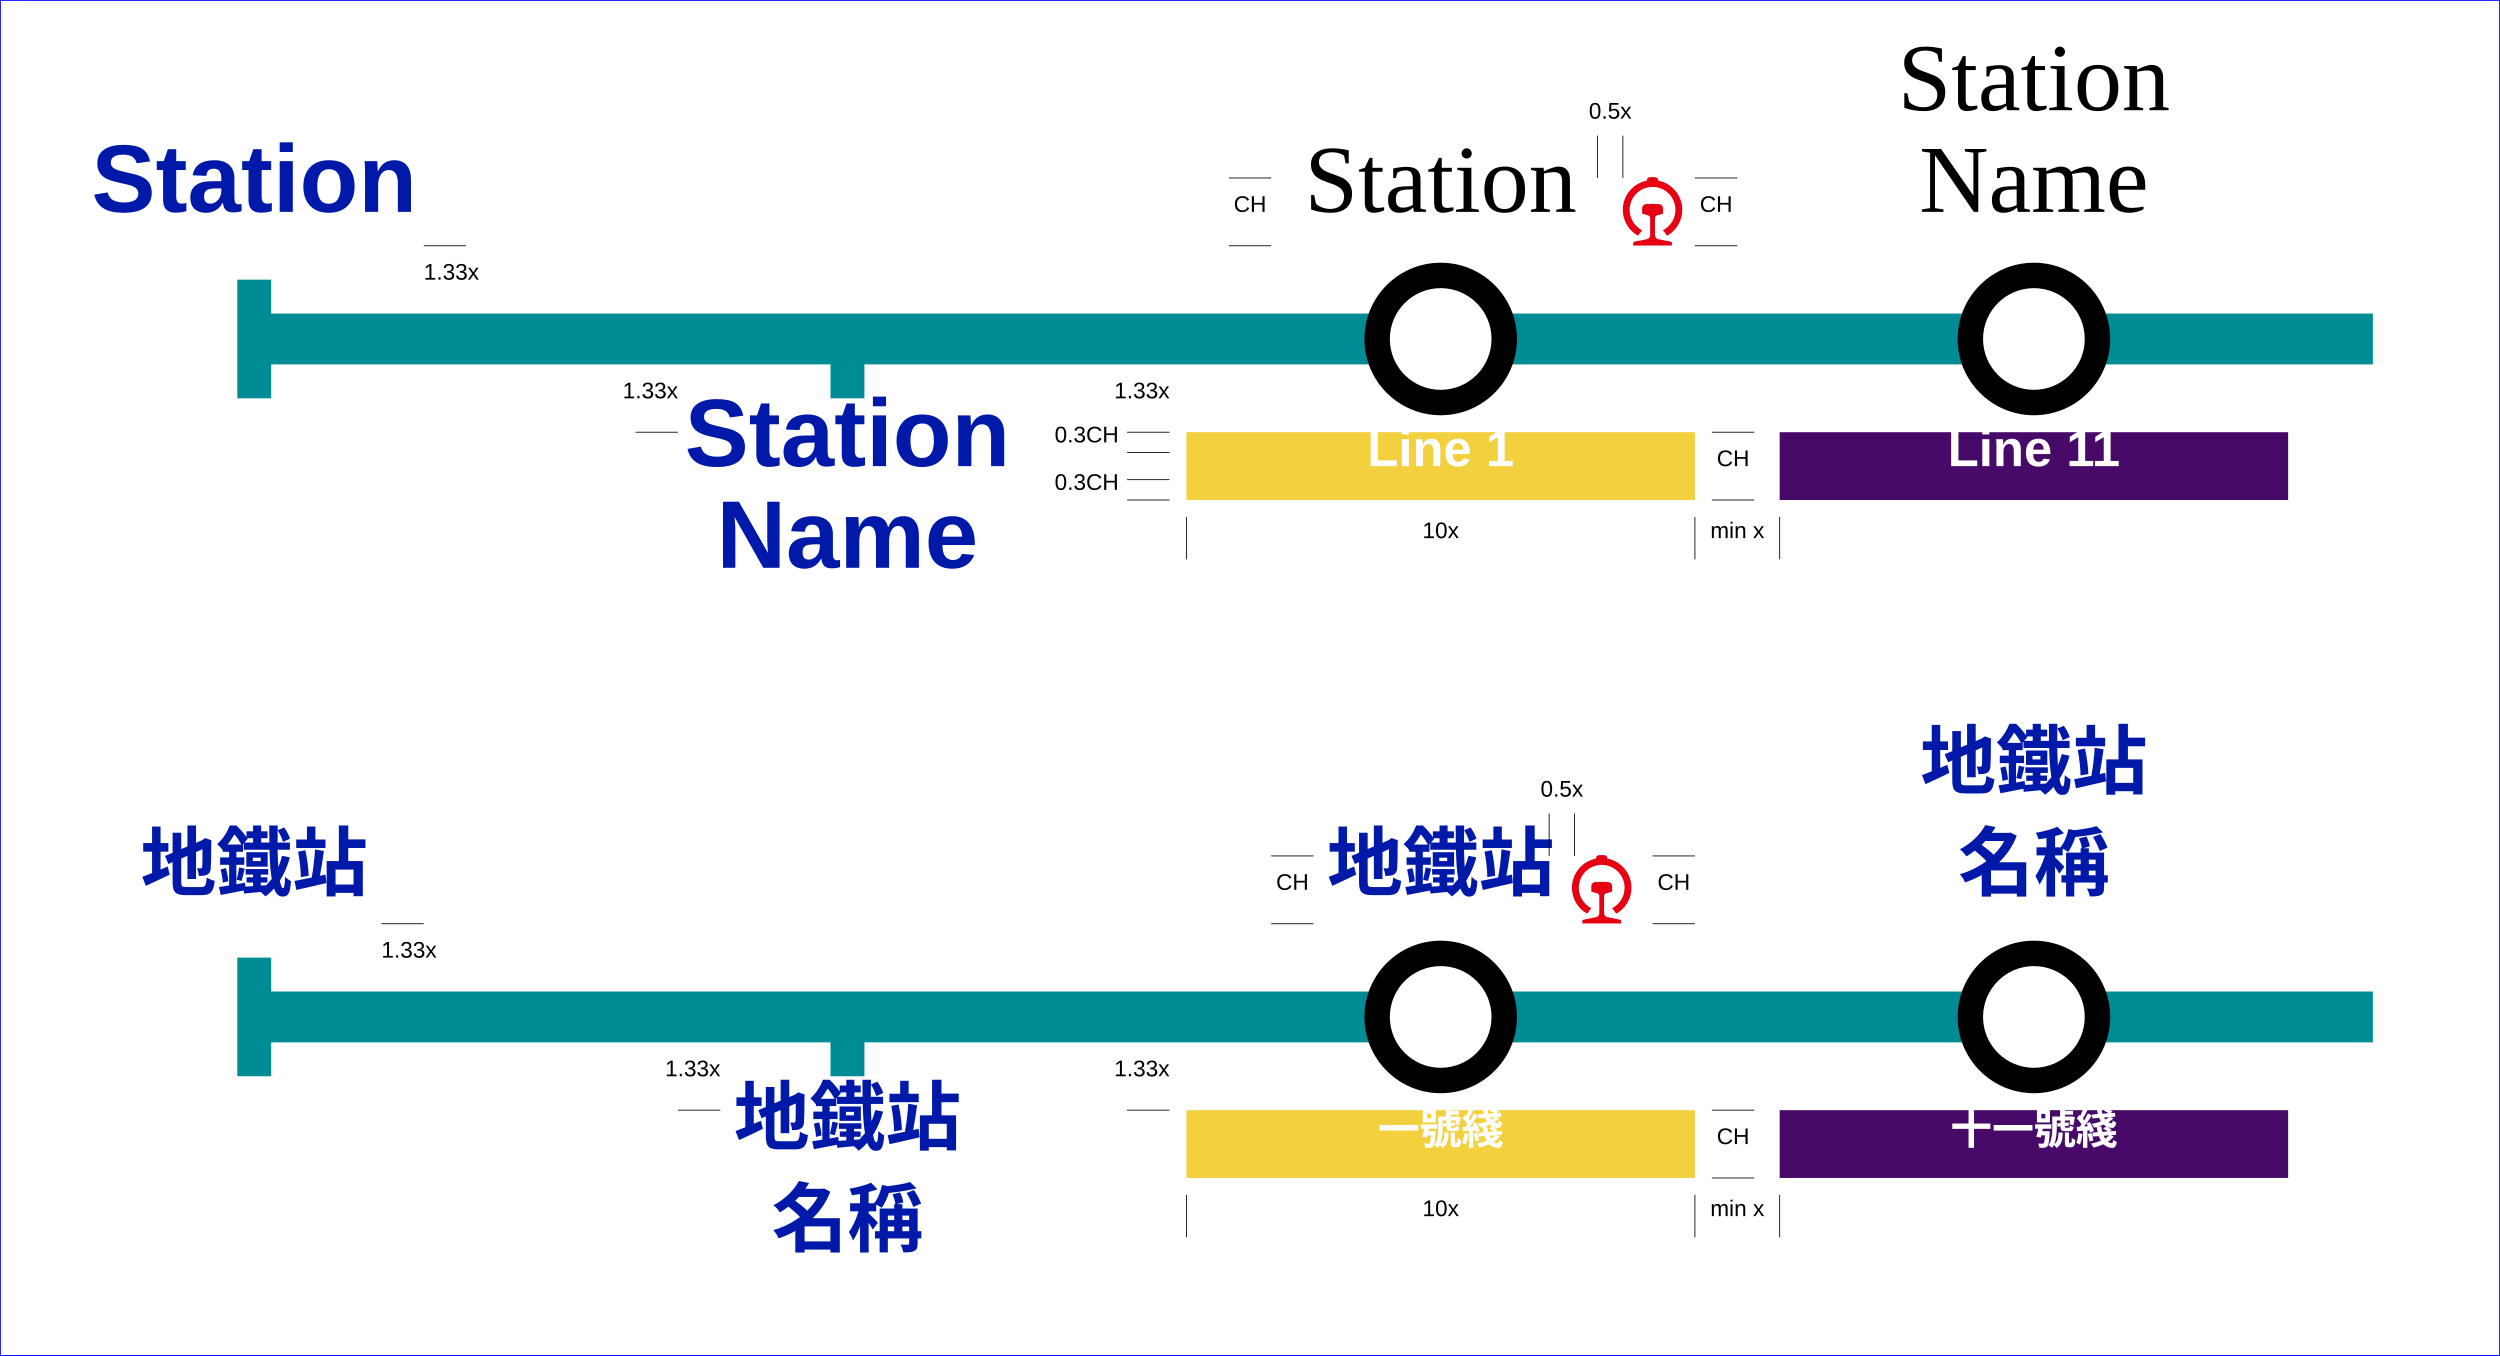
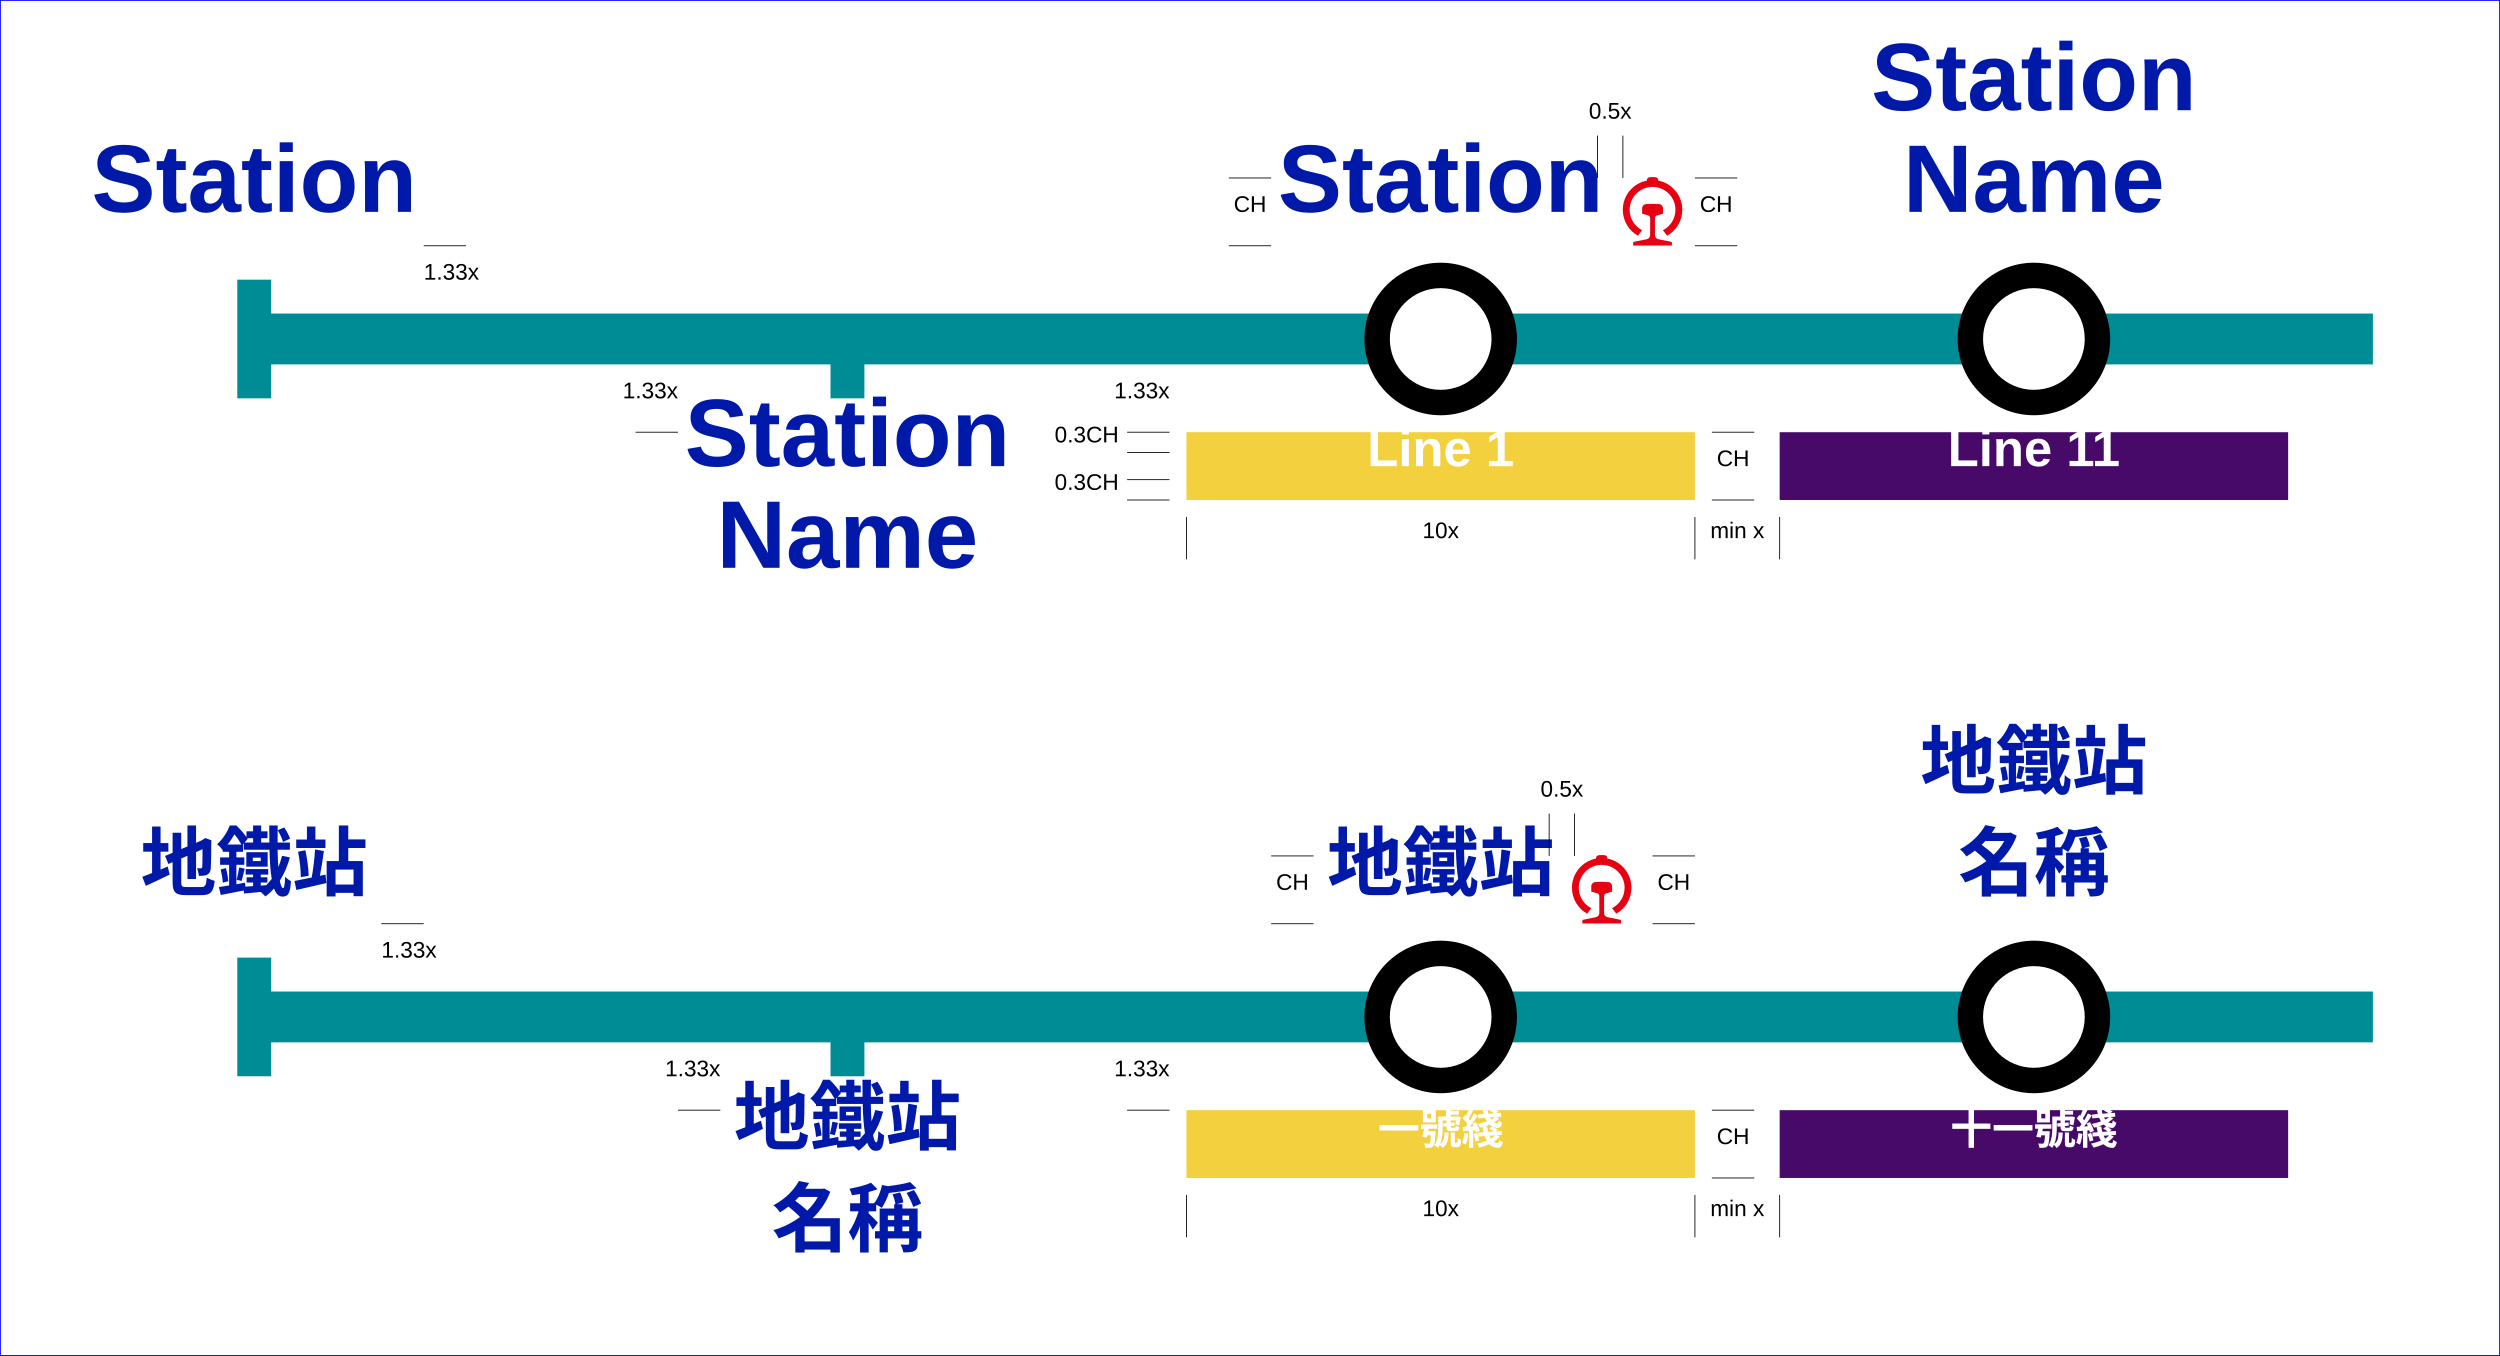
<svg xmlns="http://www.w3.org/2000/svg" xmlns:xlink="http://www.w3.org/1999/xlink" width="590" height="320" version="1.1" viewBox="60 10 295 160">
  <style type="text/css">
.LineDiagram {fill:none;stroke-width:6}
.FlagBox {fill:none;stroke-width:8}
.FlagBoxNameEN {
    font-family:Arial,"Hiragino Mincho ProN","PingFang HK","Meiryo UI",Meiryo,"Microsoft Jhenghei UI","Arial Unicode MS",sans-serif;
    font-weight:bold;
    alignment-baseline:middle;
    text-anchor:middle;
    font-size:4.5pt;
}
.FlagBoxNameZH {
    font-family:Arial,"Hiragino Mincho ProN","PingFang HK","Meiryo UI",Meiryo,"Microsoft Jhenghei UI","Arial Unicode MS",sans-serif;
    font-weight:bold;
    alignment-baseline:central;
    text-anchor:middle;
    font-size:3.7pt;
}
.NonMetro {stroke:#fff;stroke-width:2}
.StationTick {fill:none;stroke-width:4}
.StationName {
    font-family:Arial,"Hiragino Mincho ProN","PingFang HK","Meiryo UI",Meiryo,"Microsoft Jhenghei UI","Arial Unicode MS",sans-serif;
    fill:#0019A8;
    font-weight:bold;
    alignment-baseline:central;
}
.sline1 {stroke:#F3D03E}
.sline8 {stroke:#008C95}
.sline11 {stroke:#470A68}
.TfLLU {fill:#0019A8}
.CorporateGrey {fill:#868F98}
</style>
  <defs>
    <path id="st" class="StationTick" d="M 2,0 H 7" />
    <path id="term" class="StationTick" d="M -7,0 H 7" />
    <path id="flagbox" class="FlagBox" d="M -30,0 H 30" />
    <use xlink:href="#st" id="stline8" class="sline8" />
    <use xlink:href="#term" id="termline8" class="sline8" />
    <g id="fbenline1">
      <use xlink:href="#flagbox" class="sline1" />
      <text class="FlagBoxNameEN" fill="#fff">Line 1</text>
    </g>
    <g id="fbzhline1">
      <use xlink:href="#flagbox" class="sline1" />
      <text class="FlagBoxNameZH" fill="#fff">一號綫</text>
    </g>
    <g id="fbenline11">
      <use xlink:href="#flagbox" class="sline11" />
      <text class="FlagBoxNameEN" fill="#fff">Line 11</text>
    </g>
    <g id="fbzhline11">
      <use xlink:href="#flagbox" class="sline11" />
      <text class="FlagBoxNameZH" fill="#fff">十一號綫</text>
    </g>
    <g id="int">
      <circle cx="0" cy="0" r="9" fill="#000" />
      <circle cx="0" cy="0" r="6" fill="#fff" />
    </g>
    <g id="chinarail" transform="scale(0.0135) translate(-260,-305)" style="stroke:none;fill:#E60012">
      <path d="                 M169,273.5c0-19,14.7-34.8,33.7-36.3c18.9-1.5,38.1-2.2,57.4-2.2c19.3,0,38.4,0.8,57.3,2.2                 c19,1.5,33.7,17.3,33.7,36.3v47.3l-51.3,14.7c-11.2,3.2-18.9,13.4-18.9,25v147.8c0,17.4,12.2,32.3,29.3,35.7l110.6,22.1              c4.9,1,8.4,5.2,8.4,10.2V599H91v-22.7c0-5,3.5-9.2,8.4-10.2L209.9,544c17-3.4,29.3-18.3,29.3-35.7V360.5c0-11.6-7.7-21.8-18.9-25              L169,320.8V273.5z M309.4,31.7c0.2-1.2,0.3-2.4,0.3-3.6c0-14-11.1-25.4-24.9-26C276.6,1.4,268.3,1,260,1c-8.3,0-16.6,0.4-24.7,1.1              c-13.9,0.6-24.9,12-24.9,26c0,1.2,0.1,2.5,0.3,3.6C90.6,54.8,0,160.3,0,287c0,97.2,53.4,182,132.4,226.6l36.8-48.1              C104.3,432.4,59.8,364.9,59.8,287c0-110.6,89.6-200.2,200.2-200.2S460.2,176.4,460.2,287c0,77.9-44.5,145.4-109.4,178.5              c15,19.6,25.6,33.5,36.8,48.1C466.6,469,520,384.2,520,287C520,160.3,429.4,54.8,309.4,31.7z             " />
    </g>
    <g id="prdir" fill="#2f8072" stroke="none" transform="scale(0.0375) translate(-120,-110)">
      <path d="m 123.261,86.979 c 18.826,44.554 49.388,83.668 88.995,112.823 l 13.143,9.675 19.351,-26.286 -13.143,-9.675 c -48.909,-36.002 -82.086,-89.248 -93.069,-148.784 -0.418,3.388 -0.841,6.777 -1.384,10.135 -0.715,4.415 -1.538,8.803 -2.466,13.159 -0.928,4.357 -1.961,8.681 -3.099,12.973 -1.138,4.292 -2.379,8.549 -3.723,12.768 -1.343,4.219 -2.789,8.402 -4.335,12.542 -0.084,0.226 -0.185,0.444 -0.27,0.67 z" />
      <path d="M 75.718,153.262 C 104.986,114.754 123.694,68.776 129.262,19.911 L 131.11,3.696 98.68,0 96.832,16.215 c -6.875,60.34 -36.537,115.622 -82.703,154.786 3.147,-1.324 6.295,-2.645 9.479,-3.845 4.184,-1.578 8.4,-3.048 12.641,-4.412 4.24,-1.364 8.505,-2.621 12.794,-3.77 4.288,-1.15 8.598,-2.193 12.927,-3.128 4.328,-0.935 8.675,-1.764 13.035,-2.485 0.238,-0.04 0.477,-0.061 0.715,-0.099 z" />
      <path d="m 157.156,160.728 c -47.997,-5.973 -97.153,0.937 -142.205,20.66 L 0,187.933 13.089,217.834 28.039,211.289 c 55.633,-24.355 118.334,-26.465 175.385,-6.208 -2.725,-2.056 -5.449,-4.116 -8.085,-6.266 -3.466,-2.826 -6.854,-5.733 -10.163,-8.716 -3.309,-2.982 -6.537,-6.039 -9.685,-9.17 -3.148,-3.131 -6.214,-6.335 -9.196,-9.608 -2.982,-3.273 -5.881,-6.616 -8.694,-10.025 -0.153,-0.186 -0.292,-0.382 -0.445,-0.569 z" />
    </g>
  </defs>
  <rect x="60" y="10" width="295" height="160" style="fill:#fff" />
  <path stroke-width="6" class="sline8" d="M 90,50 H 340" />
  <use xlink:href="#termline8" transform="translate(90,50)rotate(-90)" />
  <use xlink:href="#stline8" transform="translate(160,50)rotate(90)" />
  <use xlink:href="#int" transform="translate(230,50)" />
  <use xlink:href="#int" transform="translate(300,50)" />
  <path stroke-width="6" class="sline8" d="M 90,130 H 340" />
  <use xlink:href="#termline8" transform="translate(90,130)rotate(-90)" />
  <use xlink:href="#stline8" transform="translate(160,130)rotate(90)" />
  <use xlink:href="#int" transform="translate(230,130)" />
  <use xlink:href="#int" transform="translate(300,130)" />
  <g font-size="8.5pt" text-anchor="middle">
    <text x="90" y="35" class="StationName">Station</text>
    <text x="160" y="65" class="StationName">Station<tspan x="160" dy="12" class="StationName">Name</tspan>
    </text>
-     <text x="230" y="35" alignment-baseline="central">Station</text>
+     <text x="230" y="35" class="StationName">Station</text>
    <use xlink:href="#chinarail" x="255" y="35" />
    <use xlink:href="#fbenline1" x="230" y="65" />
-     <text x="300" y="23" alignment-baseline="central">Station<tspan x="300" dy="12" alignment-baseline="central">Name</tspan>
+     <text x="300" y="23" class="StationName">Station<tspan x="300" dy="12" class="StationName">Name</tspan>
    </text>
    <use xlink:href="#fbenline11" x="300" y="65" />
  </g>
  <g class="StationName" font-size="6.7pt" text-anchor="middle">
    <text x="90" y="115" alignment-baseline="central">地鐵站</text>
    <text x="160" y="145" alignment-baseline="central">地鐵站<tspan x="160" dy="12" alignment-baseline="central">名稱</tspan>
    </text>
    <text x="230" y="115" alignment-baseline="central">地鐵站</text>
    <use xlink:href="#chinarail" x="249" y="115" />
    <use xlink:href="#fbzhline1" x="230" y="145" />
    <text x="300" y="103" alignment-baseline="central">地鐵站<tspan x="300" dy="12" alignment-baseline="central">名稱</tspan>
    </text>
    <use xlink:href="#fbzhline11" x="300" y="145" />
  </g>
  <path stroke-width="0.1" stroke="#000" d="         M 110,39 H 115         M 135,61 H 140         M 205,31 H 210         M 205,39 H 210         M 248.5,31 V 26         M 251.5,31 V 26         M 260,31 H 265         M 260,39 H 265         M 193,61 H 198         M 193,63.4 H 198         M 193,66.6 H 198         M 193,69 H 198         M 262,61 H 267         M 262,69 H 267         M 200,71 V 76         M 260,71 V 76         M 270,71 V 76     " />
  <text font-family="Arial" font-size="2pt" text-anchor="start" x="110" y="43" alignment-baseline="middle">1.33x</text>
  <text font-family="Arial" font-size="2pt" text-anchor="end" x="140" y="57" alignment-baseline="middle">1.33x</text>
  <text font-family="Arial" font-size="2pt" text-anchor="middle" x="207.5" y="35" alignment-baseline="middle">CH</text>
  <text font-family="Arial" font-size="2pt" text-anchor="middle" x="250" y="24" alignment-baseline="middle">0.5x</text>
  <text font-family="Arial" font-size="2pt" text-anchor="middle" x="262.5" y="35" alignment-baseline="middle">CH</text>
  <text font-family="Arial" font-size="2pt" text-anchor="end" x="198" y="57" alignment-baseline="middle">1.33x</text>
  <text font-family="Arial" font-size="2pt" text-anchor="end" x="192" y="62.2" alignment-baseline="middle">0.3CH</text>
  <text font-family="Arial" font-size="2pt" text-anchor="end" x="192" y="67.8" alignment-baseline="middle">0.3CH</text>
  <text font-family="Arial" font-size="2pt" text-anchor="middle" x="264.5" y="65" alignment-baseline="middle">CH</text>
  <text font-family="Arial" font-size="2pt" text-anchor="middle" x="230" y="73.5" alignment-baseline="middle">10x</text>
  <text font-family="Arial" font-size="2pt" text-anchor="middle" x="265" y="73.5" alignment-baseline="middle">min x</text>
  <path stroke-width="0.1" stroke="#000" d="         M 105,119 H 110         M 140,141 H 145         M 210,111 H 215         M 210,119 H 215         M 242.8,111 V 106         M 245.8,111 V 106         M 255,111 H 260         M 255,119 H 260         M 193,141 H 198                  M 262,141 H 267         M 262,149 H 267         M 200,151 V 156         M 260,151 V 156         M 270,151 V 156     " />
  <text font-family="Arial" font-size="2pt" text-anchor="start" x="105" y="123" alignment-baseline="middle">1.33x</text>
  <text font-family="Arial" font-size="2pt" text-anchor="end" x="145" y="137" alignment-baseline="middle">1.33x</text>
  <text font-family="Arial" font-size="2pt" text-anchor="middle" x="212.5" y="115" alignment-baseline="middle">CH</text>
  <text font-family="Arial" font-size="2pt" text-anchor="middle" x="244.3" y="104" alignment-baseline="middle">0.5x</text>
  <text font-family="Arial" font-size="2pt" text-anchor="middle" x="257.5" y="115" alignment-baseline="middle">CH</text>
  <text font-family="Arial" font-size="2pt" text-anchor="end" x="198" y="137" alignment-baseline="middle">1.33x</text>
  <text font-family="Arial" font-size="2pt" text-anchor="middle" x="264.5" y="145" alignment-baseline="middle">CH</text>
  <text font-family="Arial" font-size="2pt" text-anchor="middle" x="230" y="153.5" alignment-baseline="middle">10x</text>
  <text font-family="Arial" font-size="2pt" text-anchor="middle" x="265" y="153.5" alignment-baseline="middle">min x</text>
  <rect x="60" y="10" width="295" height="160" style="fill:none;stroke:blue;stroke-width:0.2" />
</svg>
